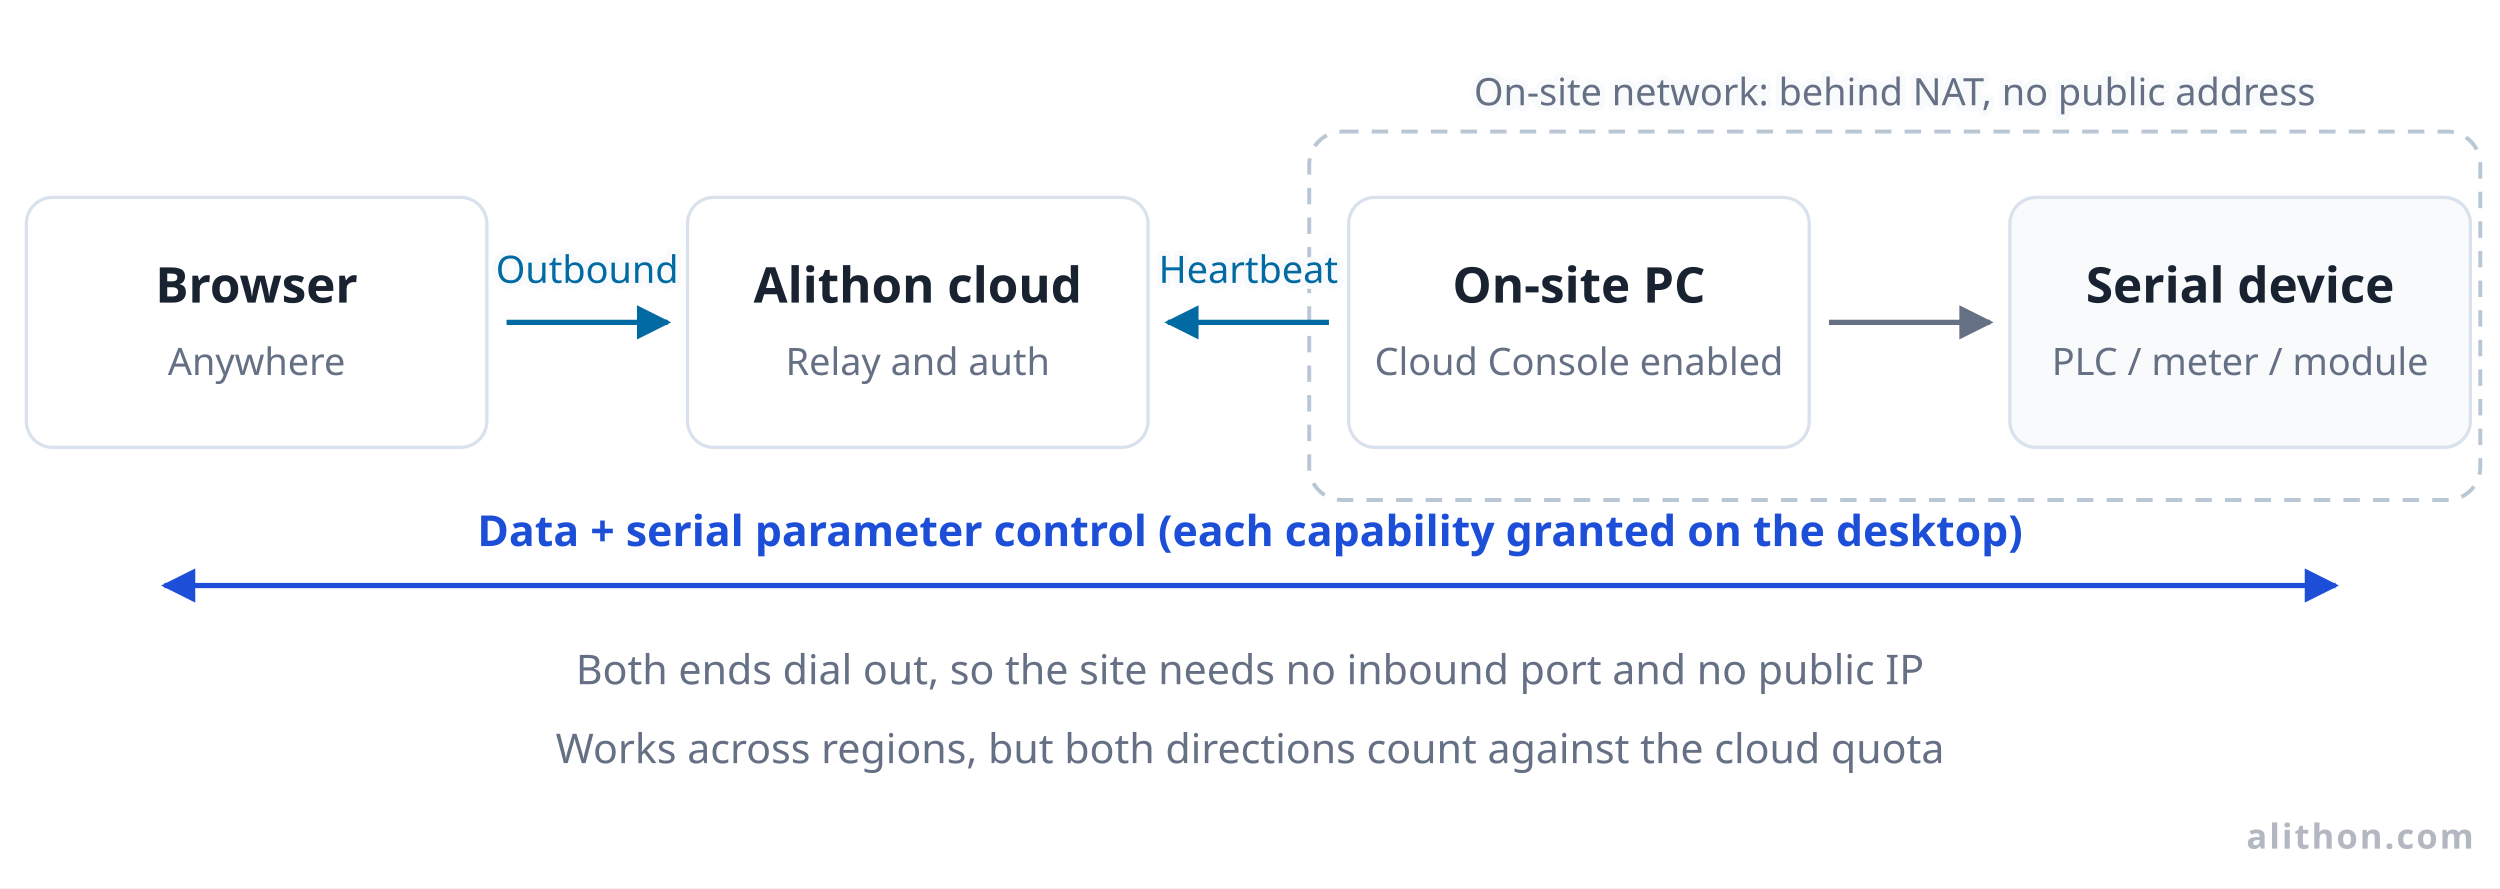
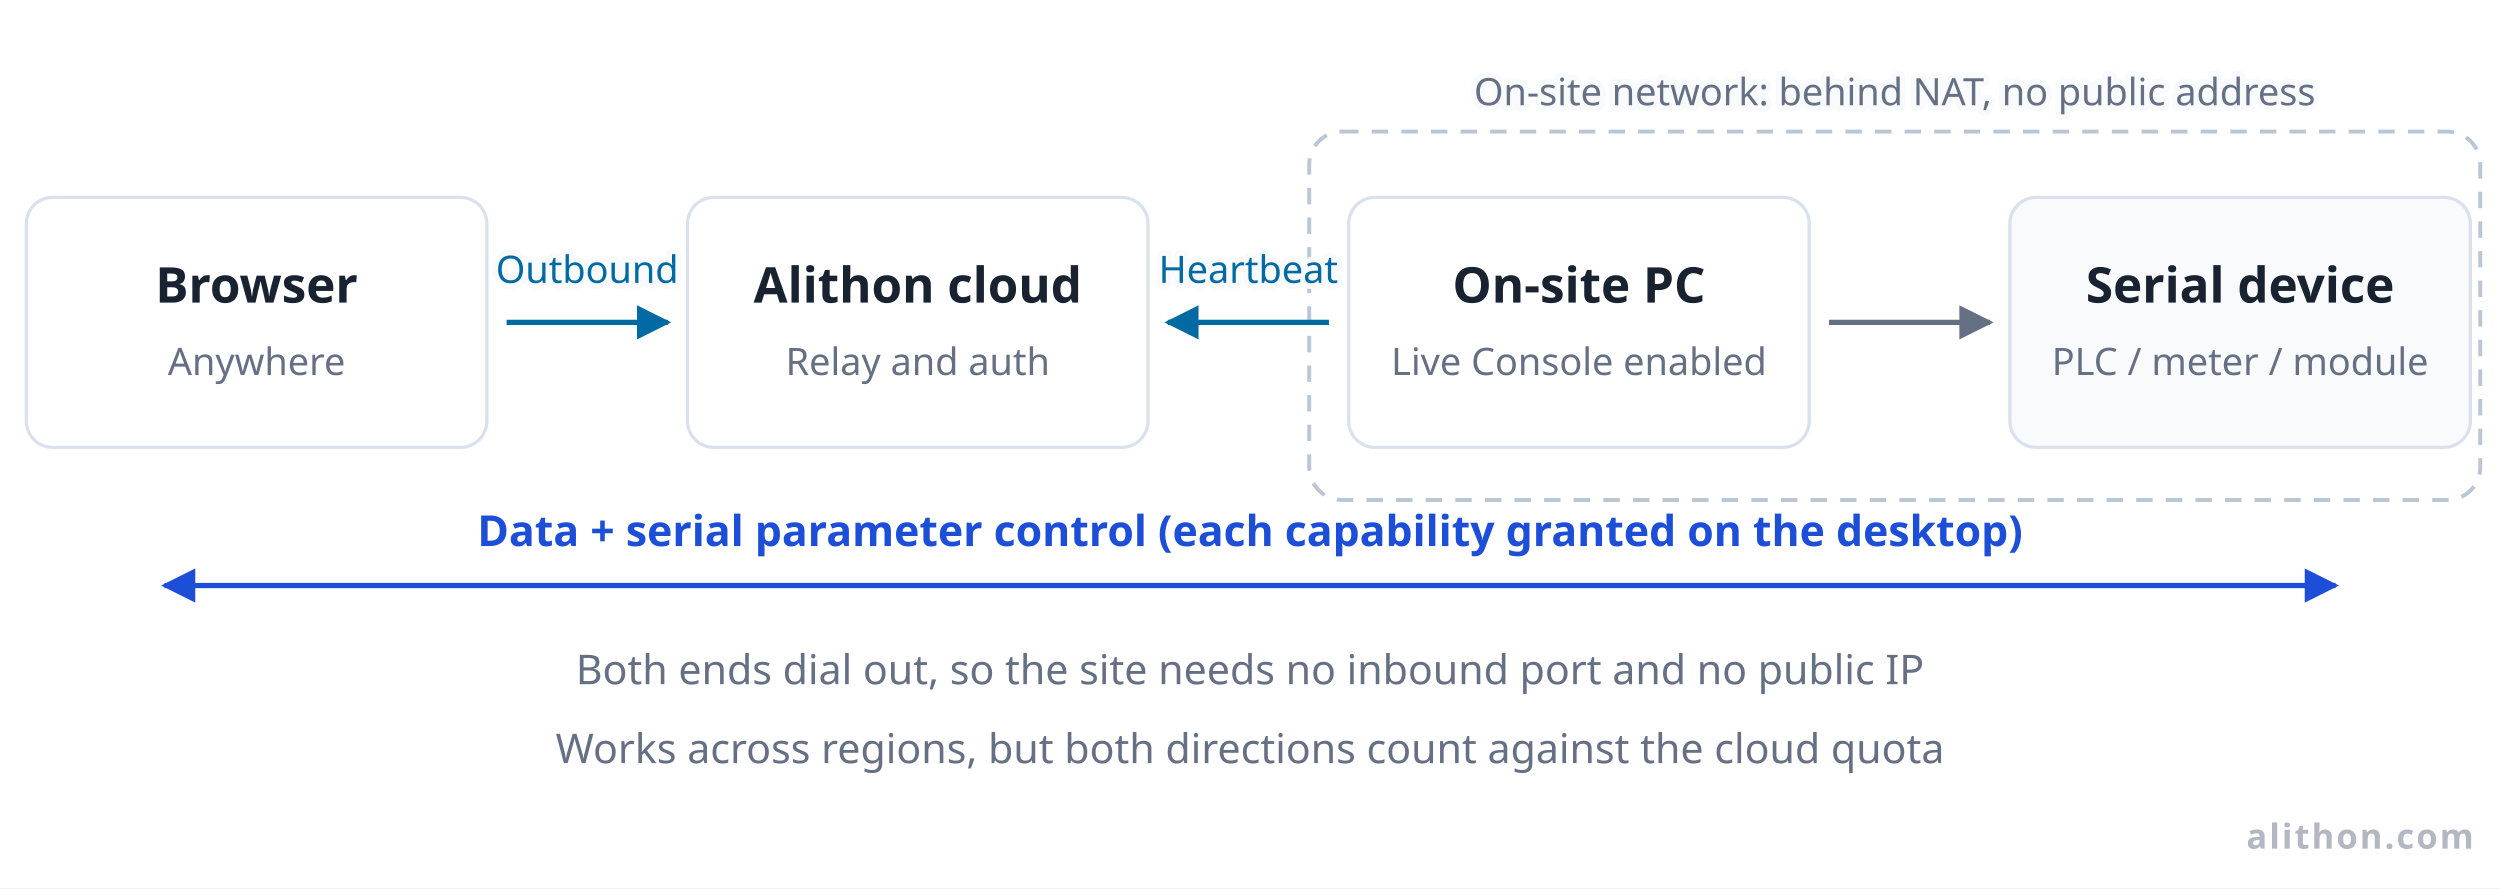
<svg xmlns="http://www.w3.org/2000/svg" viewBox="0 0 760 270" width="760" height="270" font-family="Segoe UI, system-ui, -apple-system, BlinkMacSystemFont, sans-serif">
  <defs>
    <marker id="arw-blue" viewBox="0 0 10 10" refX="9" refY="5" markerWidth="6.5" markerHeight="6.5" orient="auto-start-reverse">
      <path d="M0 0 L10 5 L0 10 z" fill="#1d4ed8" />
    </marker>
    <marker id="arw-grey" viewBox="0 0 10 10" refX="9" refY="5" markerWidth="6.5" markerHeight="6.5" orient="auto-start-reverse">
      <path d="M0 0 L10 5 L0 10 z" fill="#667085" />
    </marker>
    <marker id="arw-info" viewBox="0 0 10 10" refX="9" refY="5" markerWidth="6.5" markerHeight="6.5" orient="auto-start-reverse">
      <path d="M0 0 L10 5 L0 10 z" fill="#026aa2" />
    </marker>
  </defs>
  <rect x="0" y="0" width="760" height="270" fill="#ffffff" />
  <rect x="398" y="40" width="356" height="112" rx="10" fill="none" stroke="#b9c7d5" stroke-width="1.2" stroke-dasharray="5 4" />
  <text x="576" y="32" font-size="11.5" fill="#667085" font-weight="400" text-anchor="middle" paint-order="stroke" stroke="#f8fafc" stroke-width="3.5" stroke-linejoin="round">On-site network: behind NAT, no public address</text>
  <rect x="8" y="60" width="140" height="76" rx="8" fill="#ffffff" stroke="#d9e2ec" />
  <text x="78.0" y="92" font-size="15" fill="#182230" font-weight="600" text-anchor="middle">Browser</text>
  <text x="78.0" y="114" font-size="11.5" fill="#667085" font-weight="400" text-anchor="middle">Anywhere</text>
  <rect x="209" y="60" width="140" height="76" rx="8" fill="#ffffff" stroke="#d9e2ec" />
  <text x="279.0" y="92" font-size="15" fill="#182230" font-weight="600" text-anchor="middle">Alithon cloud</text>
  <text x="279.0" y="114" font-size="11.5" fill="#667085" font-weight="400" text-anchor="middle">Relay and auth</text>
  <rect x="410" y="60" width="140" height="76" rx="8" fill="#ffffff" stroke="#d9e2ec" />
  <text x="480.0" y="92" font-size="15" fill="#182230" font-weight="600" text-anchor="middle">On-site PC</text>
-   <text x="480.0" y="114" font-size="11.5" fill="#667085" font-weight="400" text-anchor="middle">Cloud Console enabled</text>
+   <text x="480.0" y="114" font-size="11.5" fill="#667085" font-weight="400" text-anchor="middle">Live Console enabled</text>
  <rect x="611" y="60" width="140" height="76" rx="8" fill="#f8fafc" stroke="#d9e2ec" />
  <text x="681.0" y="92" font-size="15" fill="#182230" font-weight="600" text-anchor="middle">Serial device</text>
  <text x="681.0" y="114" font-size="11.5" fill="#667085" font-weight="400" text-anchor="middle">PLC / meter / module</text>
  <line x1="154" y1="98.0" x2="203" y2="98.0" stroke="#026aa2" stroke-width="1.6" marker-end="url(#arw-info)" />
  <text x="178.5" y="86.0" font-size="11.5" fill="#026aa2" font-weight="400" text-anchor="middle" paint-order="stroke" stroke="#f8fafc" stroke-width="3.5" stroke-linejoin="round">Outbound</text>
  <line x1="404" y1="98.0" x2="355" y2="98.0" stroke="#026aa2" stroke-width="1.6" marker-end="url(#arw-info)" />
  <text x="379.5" y="86.0" font-size="11.5" fill="#026aa2" font-weight="400" text-anchor="middle" paint-order="stroke" stroke="#f8fafc" stroke-width="3.5" stroke-linejoin="round">Heartbeat</text>
  <line x1="556" y1="98.0" x2="605" y2="98.0" stroke="#667085" stroke-width="1.6" marker-end="url(#arw-grey)" />
  <text x="580.5" y="86.0" font-size="11.5" fill="#667085" font-weight="400" text-anchor="middle" paint-order="stroke" stroke="#f8fafc" stroke-width="3.5" stroke-linejoin="round" />
  <line x1="50" y1="178" x2="710" y2="178" stroke="#1d4ed8" stroke-width="1.6" marker-start="url(#arw-blue)" marker-end="url(#arw-blue)" />
  <text x="380" y="166" font-size="13" fill="#1d4ed8" font-weight="600" text-anchor="middle">Data + serial parameter control (each capability granted on the desktop)</text>
  <text x="380" y="208" font-size="12.5" fill="#667085" font-weight="400" text-anchor="middle">Both ends dial out, so the site needs no inbound port and no public IP</text>
  <text x="380" y="232" font-size="12.5" fill="#667085" font-weight="400" text-anchor="middle">Works across regions, but both directions count against the cloud quota</text>
  <text x="752" y="258" font-size="10.5" fill="#667085" font-weight="600" text-anchor="end" opacity="0.5" letter-spacing="0.06em">alithon.com</text>
</svg>
